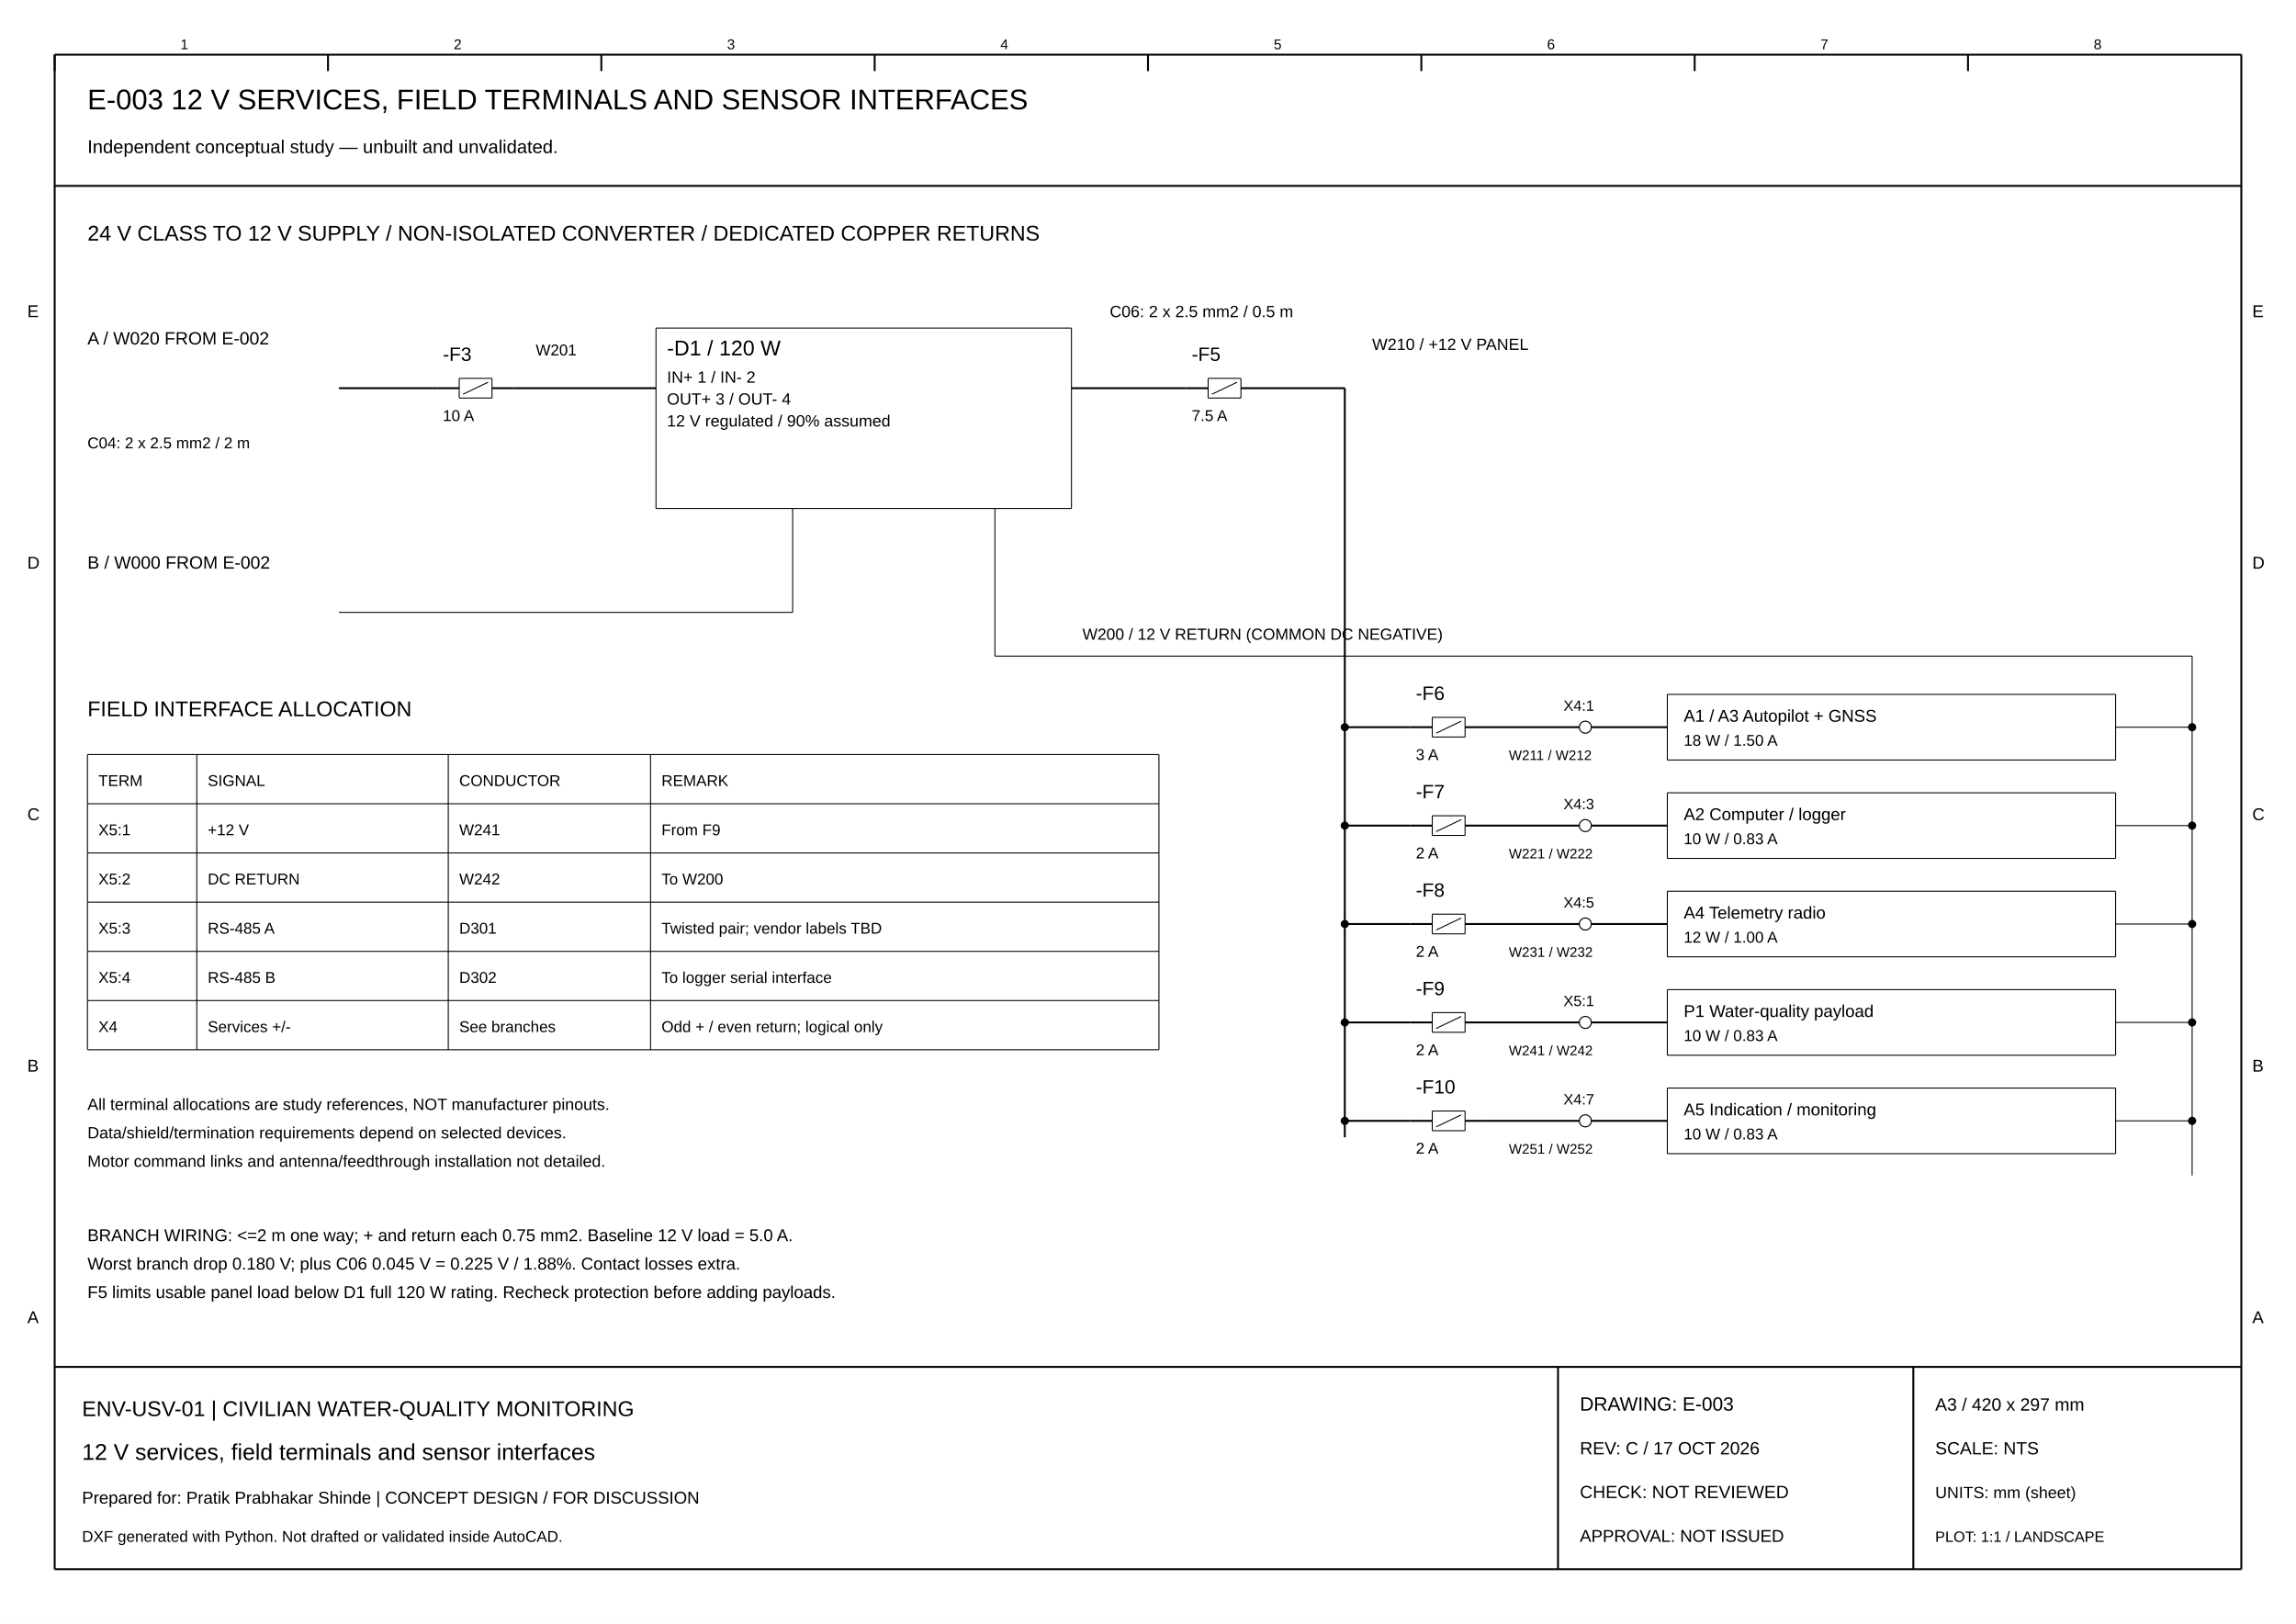
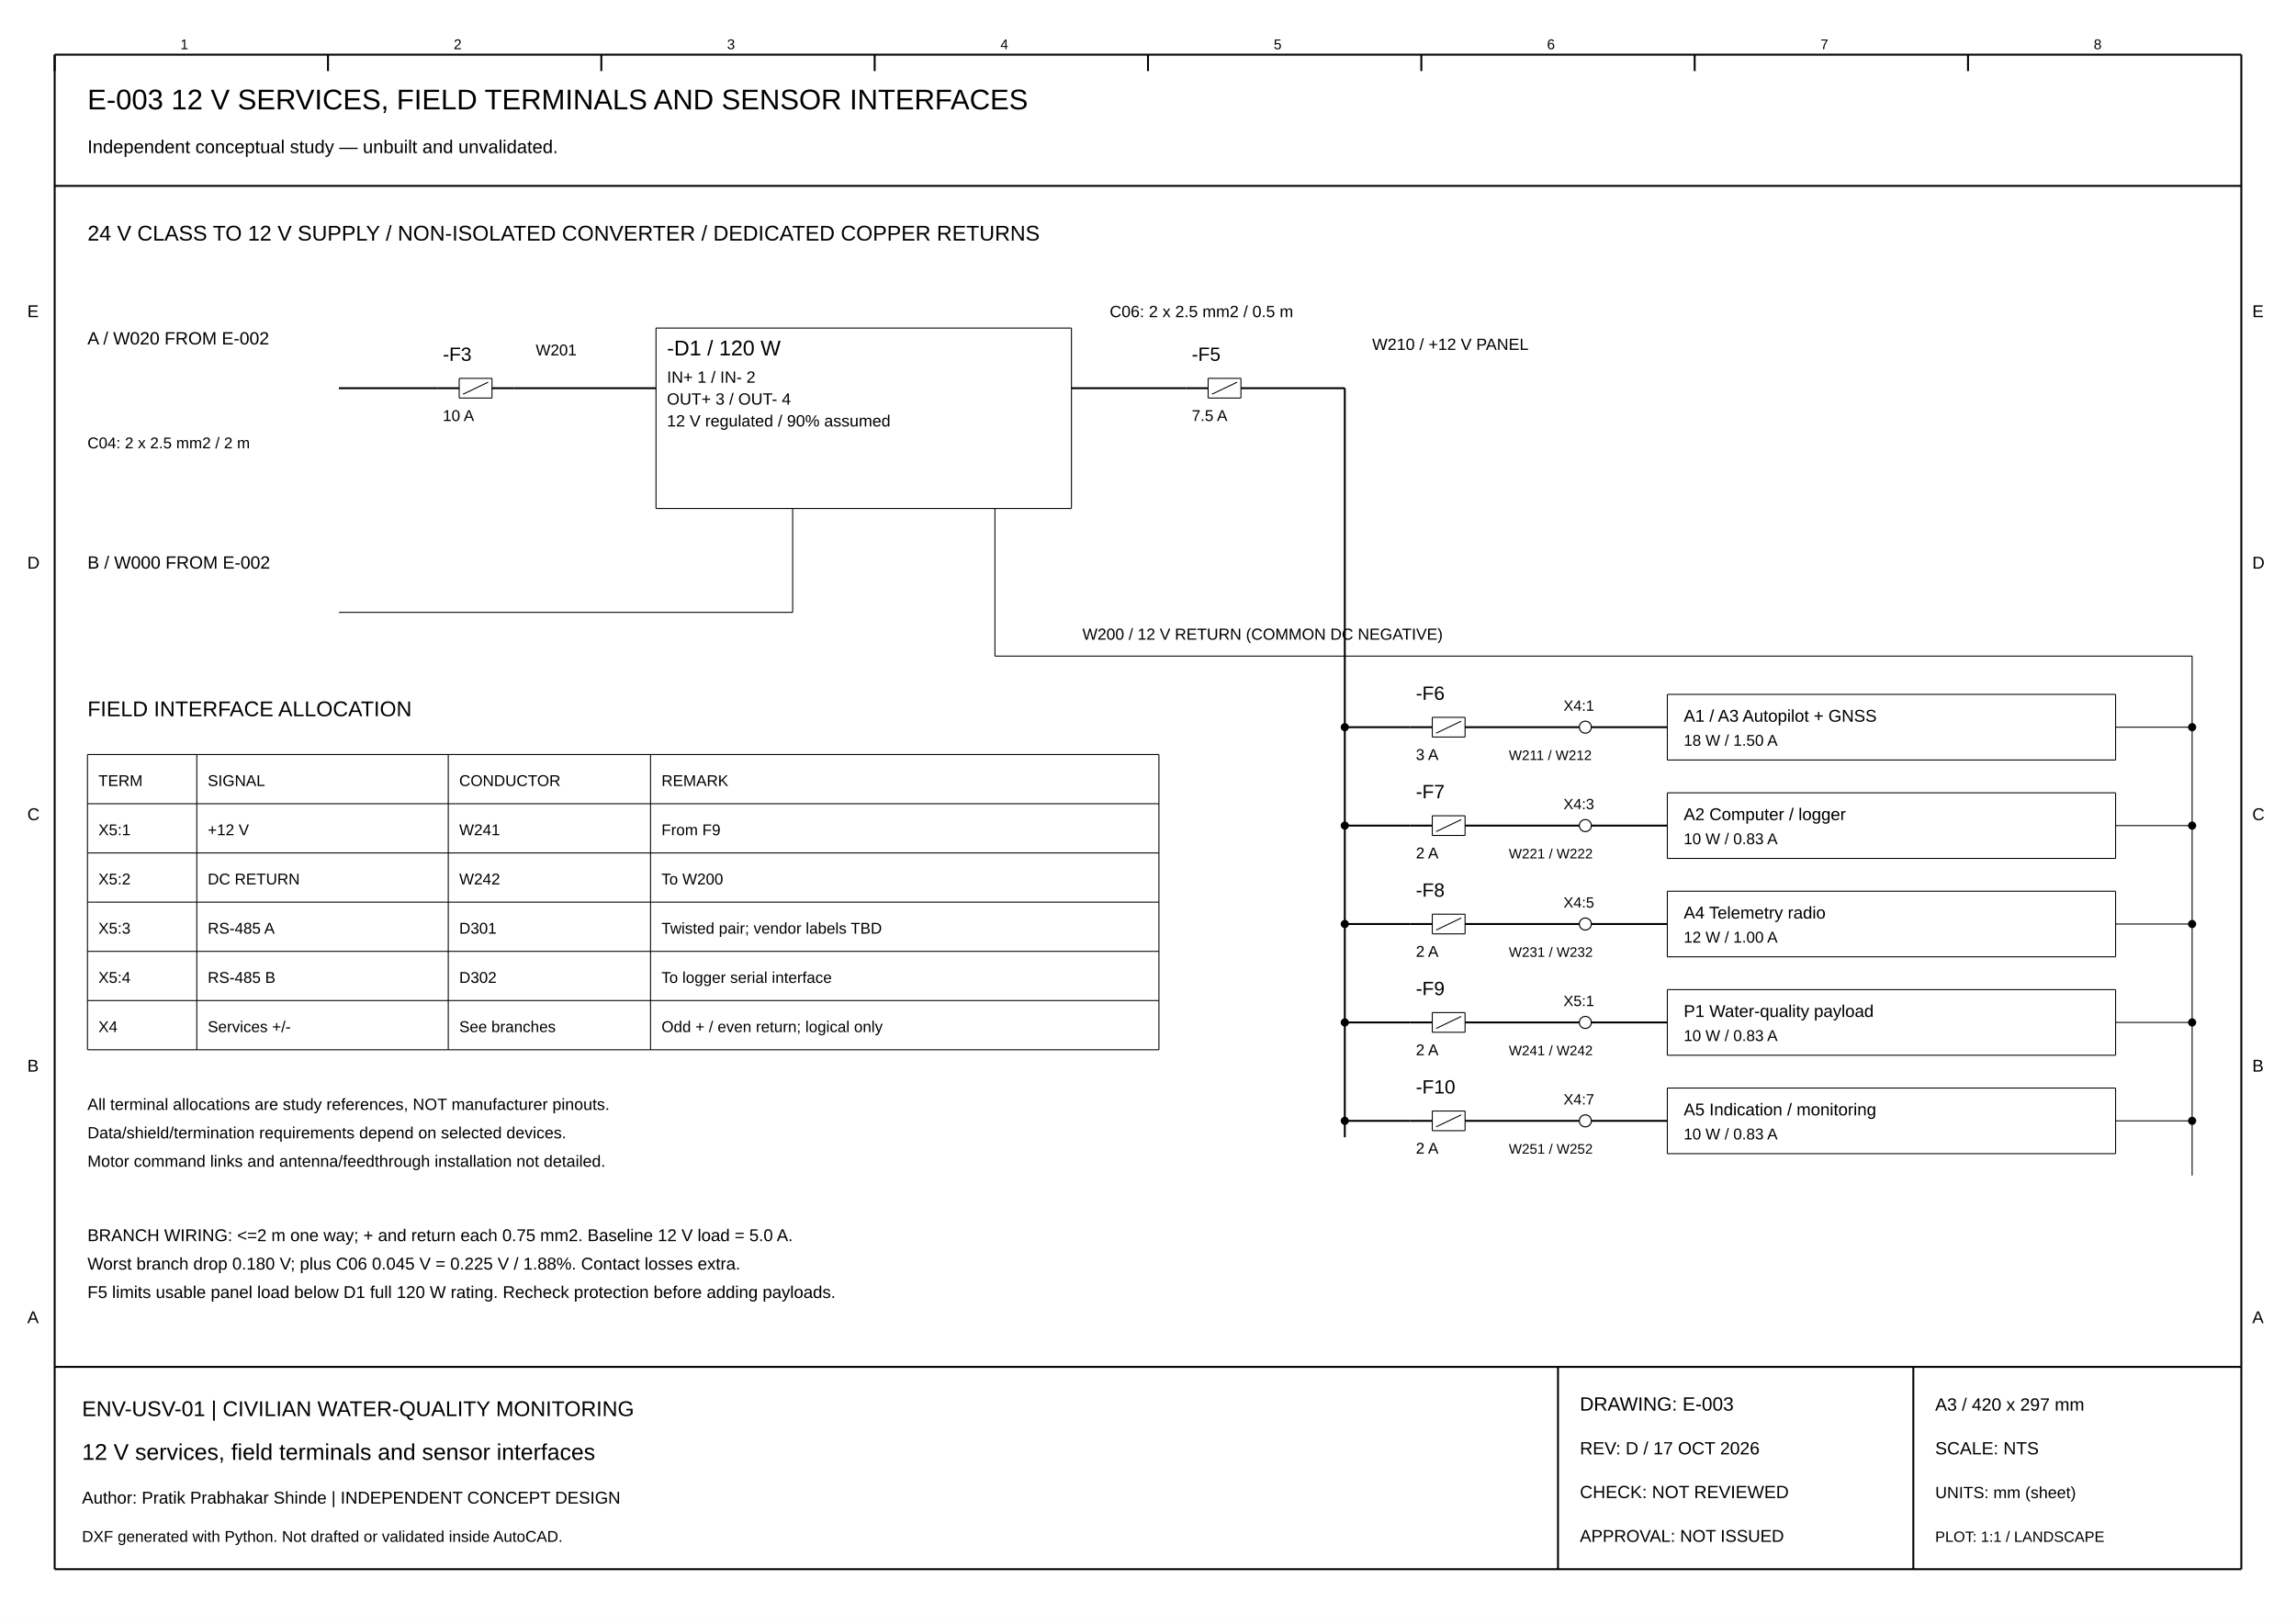
<svg xmlns="http://www.w3.org/2000/svg" viewBox="0 0 420 297" width="1680" height="1188">
  <rect width="420" height="297" fill="white" />
  <line x1="10" y1="287" x2="410" y2="287" stroke="black" stroke-width="0.35" />
  <line x1="410" y1="287" x2="410" y2="10" stroke="black" stroke-width="0.35" />
  <line x1="410" y1="10" x2="10" y2="10" stroke="black" stroke-width="0.35" />
  <line x1="10" y1="10" x2="10" y2="287" stroke="black" stroke-width="0.35" />
  <line x1="10" y1="13" x2="10" y2="10" stroke="black" stroke-width="0.35" />
  <text x="33" y="9" font-family="Arial,Helvetica,sans-serif" font-size="2.6">1</text>
  <line x1="60" y1="13" x2="60" y2="10" stroke="black" stroke-width="0.35" />
  <text x="83" y="9" font-family="Arial,Helvetica,sans-serif" font-size="2.6">2</text>
  <line x1="110" y1="13" x2="110" y2="10" stroke="black" stroke-width="0.35" />
  <text x="133" y="9" font-family="Arial,Helvetica,sans-serif" font-size="2.6">3</text>
  <line x1="160" y1="13" x2="160" y2="10" stroke="black" stroke-width="0.35" />
  <text x="183" y="9" font-family="Arial,Helvetica,sans-serif" font-size="2.6">4</text>
  <line x1="210" y1="13" x2="210" y2="10" stroke="black" stroke-width="0.35" />
  <text x="233" y="9" font-family="Arial,Helvetica,sans-serif" font-size="2.6">5</text>
  <line x1="260" y1="13" x2="260" y2="10" stroke="black" stroke-width="0.35" />
  <text x="283" y="9" font-family="Arial,Helvetica,sans-serif" font-size="2.6">6</text>
  <line x1="310" y1="13" x2="310" y2="10" stroke="black" stroke-width="0.35" />
  <text x="333" y="9" font-family="Arial,Helvetica,sans-serif" font-size="2.6">7</text>
  <line x1="360" y1="13" x2="360" y2="10" stroke="black" stroke-width="0.35" />
  <text x="383" y="9" font-family="Arial,Helvetica,sans-serif" font-size="2.6">8</text>
  <text x="5" y="242" font-family="Arial,Helvetica,sans-serif" font-size="3.12">A</text>
  <text x="412" y="242" font-family="Arial,Helvetica,sans-serif" font-size="3.12">A</text>
  <text x="5" y="196" font-family="Arial,Helvetica,sans-serif" font-size="3.12">B</text>
  <text x="412" y="196" font-family="Arial,Helvetica,sans-serif" font-size="3.12">B</text>
  <text x="5" y="150" font-family="Arial,Helvetica,sans-serif" font-size="3.12">C</text>
  <text x="412" y="150" font-family="Arial,Helvetica,sans-serif" font-size="3.12">C</text>
  <text x="5" y="104" font-family="Arial,Helvetica,sans-serif" font-size="3.12">D</text>
  <text x="412" y="104" font-family="Arial,Helvetica,sans-serif" font-size="3.12">D</text>
  <text x="5" y="58" font-family="Arial,Helvetica,sans-serif" font-size="3.12">E</text>
  <text x="412" y="58" font-family="Arial,Helvetica,sans-serif" font-size="3.12">E</text>
  <text x="16" y="20" font-family="Arial,Helvetica,sans-serif" font-size="5.2">E-003  12 V SERVICES, FIELD TERMINALS AND SENSOR INTERFACES</text>
  <text x="16" y="28" font-family="Arial,Helvetica,sans-serif" font-size="3.38">Independent conceptual study — unbuilt and unvalidated.</text>
  <line x1="10" y1="34" x2="410" y2="34" stroke="black" stroke-width="0.35" />
  <line x1="10" y1="250" x2="410" y2="250" stroke="black" stroke-width="0.35" />
  <text x="15" y="259" font-family="Arial,Helvetica,sans-serif" font-size="3.9">ENV-USV-01  |  CIVILIAN WATER-QUALITY MONITORING</text>
  <text x="15" y="267" font-family="Arial,Helvetica,sans-serif" font-size="4.16">12 V services, field terminals and sensor interfaces</text>
-   <text x="15" y="275" font-family="Arial,Helvetica,sans-serif" font-size="3.12">Prepared for: Pratik Prabhakar Shinde   |   CONCEPT DESIGN / FOR DISCUSSION</text>
+   <text x="15" y="275" font-family="Arial,Helvetica,sans-serif" font-size="3.12">Author: Pratik Prabhakar Shinde   |   INDEPENDENT CONCEPT DESIGN</text>
  <text x="15" y="282" font-family="Arial,Helvetica,sans-serif" font-size="2.86">DXF generated with Python. Not drafted or validated inside AutoCAD.</text>
  <line x1="285" y1="287" x2="285" y2="250" stroke="black" stroke-width="0.35" />
  <line x1="350" y1="287" x2="350" y2="250" stroke="black" stroke-width="0.35" />
  <text x="289" y="258" font-family="Arial,Helvetica,sans-serif" font-size="3.51">DRAWING: E-003</text>
-   <text x="289" y="266" font-family="Arial,Helvetica,sans-serif" font-size="3.25">REV: C / 17 OCT 2026</text>
+   <text x="289" y="266" font-family="Arial,Helvetica,sans-serif" font-size="3.25">REV: D / 17 OCT 2026</text>
  <text x="289" y="274" font-family="Arial,Helvetica,sans-serif" font-size="3.25">CHECK: NOT REVIEWED</text>
  <text x="289" y="282" font-family="Arial,Helvetica,sans-serif" font-size="3.12">APPROVAL: NOT ISSUED</text>
  <text x="354" y="258" font-family="Arial,Helvetica,sans-serif" font-size="3.25">A3 / 420 x 297 mm</text>
  <text x="354" y="266" font-family="Arial,Helvetica,sans-serif" font-size="3.25">SCALE: NTS</text>
  <text x="354" y="274" font-family="Arial,Helvetica,sans-serif" font-size="2.99">UNITS: mm (sheet)</text>
  <text x="354" y="282" font-family="Arial,Helvetica,sans-serif" font-size="2.73">PLOT: 1:1 / LANDSCAPE</text>
  <text x="16" y="44" font-family="Arial,Helvetica,sans-serif" font-size="3.9">24 V CLASS TO 12 V SUPPLY / NON-ISOLATED CONVERTER / DEDICATED COPPER RETURNS</text>
  <text x="16" y="63" font-family="Arial,Helvetica,sans-serif" font-size="3.25">A / W020 FROM E-002</text>
  <line x1="62" y1="71" x2="80" y2="71" stroke="black" stroke-width="0.35" />
  <line x1="80" y1="71" x2="84" y2="71" stroke="black" stroke-width="0.35" />
  <line x1="84" y1="72.8" x2="90" y2="72.8" stroke="black" stroke-width="0.18" />
  <line x1="90" y1="72.8" x2="90" y2="69.2" stroke="black" stroke-width="0.18" />
  <line x1="90" y1="69.2" x2="84" y2="69.2" stroke="black" stroke-width="0.18" />
  <line x1="84" y1="69.2" x2="84" y2="72.8" stroke="black" stroke-width="0.18" />
  <line x1="84.7" y1="72.1" x2="89.3" y2="69.9" stroke="black" stroke-width="0.18" />
  <line x1="90" y1="71" x2="94" y2="71" stroke="black" stroke-width="0.35" />
  <text x="81" y="66" font-family="Arial,Helvetica,sans-serif" font-size="3.51">-F3</text>
  <text x="81" y="77" font-family="Arial,Helvetica,sans-serif" font-size="2.86">10 A</text>
  <line x1="94" y1="71" x2="120" y2="71" stroke="black" stroke-width="0.35" />
  <text x="98" y="65" font-family="Arial,Helvetica,sans-serif" font-size="2.86">W201</text>
  <line x1="120" y1="93" x2="196" y2="93" stroke="black" stroke-width="0.18" />
  <line x1="196" y1="93" x2="196" y2="60" stroke="black" stroke-width="0.18" />
  <line x1="196" y1="60" x2="120" y2="60" stroke="black" stroke-width="0.18" />
  <line x1="120" y1="60" x2="120" y2="93" stroke="black" stroke-width="0.18" />
  <text x="122" y="65" font-family="Arial,Helvetica,sans-serif" font-size="3.9">-D1 / 120 W</text>
  <text x="122" y="70" font-family="Arial,Helvetica,sans-serif" font-size="2.99">IN+ 1 / IN- 2</text>
  <text x="122" y="74" font-family="Arial,Helvetica,sans-serif" font-size="2.99">OUT+ 3 / OUT- 4</text>
  <text x="122" y="78" font-family="Arial,Helvetica,sans-serif" font-size="2.99">12 V regulated / 90% assumed</text>
  <line x1="196" y1="71" x2="217" y2="71" stroke="black" stroke-width="0.35" />
  <line x1="217" y1="71" x2="221" y2="71" stroke="black" stroke-width="0.35" />
  <line x1="221" y1="72.8" x2="227" y2="72.8" stroke="black" stroke-width="0.18" />
  <line x1="227" y1="72.8" x2="227" y2="69.2" stroke="black" stroke-width="0.18" />
  <line x1="227" y1="69.2" x2="221" y2="69.2" stroke="black" stroke-width="0.18" />
  <line x1="221" y1="69.2" x2="221" y2="72.8" stroke="black" stroke-width="0.18" />
  <line x1="221.7" y1="72.1" x2="226.3" y2="69.9" stroke="black" stroke-width="0.18" />
  <line x1="227" y1="71" x2="231" y2="71" stroke="black" stroke-width="0.35" />
  <text x="218" y="66" font-family="Arial,Helvetica,sans-serif" font-size="3.51">-F5</text>
  <text x="218" y="77" font-family="Arial,Helvetica,sans-serif" font-size="2.86">7.5 A</text>
  <line x1="231" y1="71" x2="246" y2="71" stroke="black" stroke-width="0.35" />
  <text x="203" y="58" font-family="Arial,Helvetica,sans-serif" font-size="2.99">C06: 2 x 2.5 mm2 / 0.5 m</text>
  <line x1="246" y1="71" x2="246" y2="208" stroke="black" stroke-width="0.35" />
  <text x="251" y="64" font-family="Arial,Helvetica,sans-serif" font-size="2.99">W210 / +12 V PANEL</text>
  <text x="16" y="104" font-family="Arial,Helvetica,sans-serif" font-size="3.25">B / W000 FROM E-002</text>
  <line x1="62" y1="112" x2="145" y2="112" stroke="black" stroke-width="0.18" />
  <line x1="145" y1="112" x2="145" y2="93" stroke="black" stroke-width="0.18" />
  <line x1="182" y1="93" x2="182" y2="120" stroke="black" stroke-width="0.18" />
  <line x1="182" y1="120" x2="401" y2="120" stroke="black" stroke-width="0.18" />
  <line x1="401" y1="120" x2="401" y2="215" stroke="black" stroke-width="0.18" />
  <text x="198" y="117" font-family="Arial,Helvetica,sans-serif" font-size="2.925">W200 / 12 V RETURN (COMMON DC NEGATIVE)</text>
  <text x="16" y="82" font-family="Arial,Helvetica,sans-serif" font-size="2.86">C04: 2 x 2.5 mm2 / 2 m</text>
  <circle cx="246" cy="133" r="0.65" fill="black" stroke="black" stroke-width=".2" />
  <line x1="246" y1="133" x2="258" y2="133" stroke="black" stroke-width="0.35" />
  <line x1="258" y1="133" x2="262" y2="133" stroke="black" stroke-width="0.35" />
  <line x1="262" y1="134.8" x2="268" y2="134.8" stroke="black" stroke-width="0.18" />
  <line x1="268" y1="134.8" x2="268" y2="131.2" stroke="black" stroke-width="0.18" />
  <line x1="268" y1="131.2" x2="262" y2="131.2" stroke="black" stroke-width="0.18" />
  <line x1="262" y1="131.2" x2="262" y2="134.8" stroke="black" stroke-width="0.18" />
  <line x1="262.7" y1="134.1" x2="267.3" y2="131.9" stroke="black" stroke-width="0.18" />
  <line x1="268" y1="133" x2="272" y2="133" stroke="black" stroke-width="0.35" />
  <text x="259" y="128" font-family="Arial,Helvetica,sans-serif" font-size="3.51">-F6</text>
  <text x="259" y="139" font-family="Arial,Helvetica,sans-serif" font-size="2.86">3 A</text>
  <line x1="272" y1="133" x2="305" y2="133" stroke="black" stroke-width="0.35" />
  <circle cx="290" cy="133" r="1.1" fill="white" stroke="black" stroke-width=".2" />
  <text x="286" y="130" font-family="Arial,Helvetica,sans-serif" font-size="2.73">X4:1</text>
  <text x="276" y="139" font-family="Arial,Helvetica,sans-serif" font-size="2.535">W211 / W212</text>
  <line x1="305" y1="139" x2="387" y2="139" stroke="black" stroke-width="0.18" />
  <line x1="387" y1="139" x2="387" y2="127" stroke="black" stroke-width="0.18" />
  <line x1="387" y1="127" x2="305" y2="127" stroke="black" stroke-width="0.18" />
  <line x1="305" y1="127" x2="305" y2="139" stroke="black" stroke-width="0.18" />
  <text x="308" y="132" font-family="Arial,Helvetica,sans-serif" font-size="3.12">A1 / A3  Autopilot + GNSS</text>
  <text x="308" y="136.4" font-family="Arial,Helvetica,sans-serif" font-size="2.86">18 W / 1.50 A</text>
  <line x1="387" y1="133" x2="401" y2="133" stroke="black" stroke-width="0.18" />
  <circle cx="401" cy="133" r="0.65" fill="black" stroke="black" stroke-width=".2" />
  <circle cx="246" cy="151" r="0.65" fill="black" stroke="black" stroke-width=".2" />
  <line x1="246" y1="151" x2="258" y2="151" stroke="black" stroke-width="0.35" />
  <line x1="258" y1="151" x2="262" y2="151" stroke="black" stroke-width="0.35" />
  <line x1="262" y1="152.8" x2="268" y2="152.8" stroke="black" stroke-width="0.18" />
  <line x1="268" y1="152.8" x2="268" y2="149.2" stroke="black" stroke-width="0.18" />
  <line x1="268" y1="149.2" x2="262" y2="149.2" stroke="black" stroke-width="0.18" />
  <line x1="262" y1="149.2" x2="262" y2="152.8" stroke="black" stroke-width="0.18" />
  <line x1="262.7" y1="152.1" x2="267.3" y2="149.9" stroke="black" stroke-width="0.18" />
  <line x1="268" y1="151" x2="272" y2="151" stroke="black" stroke-width="0.35" />
  <text x="259" y="146" font-family="Arial,Helvetica,sans-serif" font-size="3.51">-F7</text>
  <text x="259" y="157" font-family="Arial,Helvetica,sans-serif" font-size="2.86">2 A</text>
  <line x1="272" y1="151" x2="305" y2="151" stroke="black" stroke-width="0.35" />
  <circle cx="290" cy="151" r="1.1" fill="white" stroke="black" stroke-width=".2" />
  <text x="286" y="148" font-family="Arial,Helvetica,sans-serif" font-size="2.73">X4:3</text>
  <text x="276" y="157" font-family="Arial,Helvetica,sans-serif" font-size="2.535">W221 / W222</text>
  <line x1="305" y1="157" x2="387" y2="157" stroke="black" stroke-width="0.18" />
  <line x1="387" y1="157" x2="387" y2="145" stroke="black" stroke-width="0.18" />
  <line x1="387" y1="145" x2="305" y2="145" stroke="black" stroke-width="0.18" />
  <line x1="305" y1="145" x2="305" y2="157" stroke="black" stroke-width="0.18" />
  <text x="308" y="150" font-family="Arial,Helvetica,sans-serif" font-size="3.12">A2  Computer / logger</text>
  <text x="308" y="154.4" font-family="Arial,Helvetica,sans-serif" font-size="2.86">10 W / 0.83 A</text>
  <line x1="387" y1="151" x2="401" y2="151" stroke="black" stroke-width="0.18" />
  <circle cx="401" cy="151" r="0.65" fill="black" stroke="black" stroke-width=".2" />
  <circle cx="246" cy="169" r="0.65" fill="black" stroke="black" stroke-width=".2" />
  <line x1="246" y1="169" x2="258" y2="169" stroke="black" stroke-width="0.35" />
  <line x1="258" y1="169" x2="262" y2="169" stroke="black" stroke-width="0.35" />
  <line x1="262" y1="170.8" x2="268" y2="170.8" stroke="black" stroke-width="0.18" />
  <line x1="268" y1="170.8" x2="268" y2="167.2" stroke="black" stroke-width="0.18" />
  <line x1="268" y1="167.2" x2="262" y2="167.2" stroke="black" stroke-width="0.18" />
  <line x1="262" y1="167.2" x2="262" y2="170.8" stroke="black" stroke-width="0.18" />
  <line x1="262.7" y1="170.1" x2="267.3" y2="167.9" stroke="black" stroke-width="0.18" />
  <line x1="268" y1="169" x2="272" y2="169" stroke="black" stroke-width="0.35" />
  <text x="259" y="164" font-family="Arial,Helvetica,sans-serif" font-size="3.51">-F8</text>
  <text x="259" y="175" font-family="Arial,Helvetica,sans-serif" font-size="2.86">2 A</text>
  <line x1="272" y1="169" x2="305" y2="169" stroke="black" stroke-width="0.35" />
  <circle cx="290" cy="169" r="1.1" fill="white" stroke="black" stroke-width=".2" />
  <text x="286" y="166" font-family="Arial,Helvetica,sans-serif" font-size="2.73">X4:5</text>
  <text x="276" y="175" font-family="Arial,Helvetica,sans-serif" font-size="2.535">W231 / W232</text>
  <line x1="305" y1="175" x2="387" y2="175" stroke="black" stroke-width="0.18" />
  <line x1="387" y1="175" x2="387" y2="163" stroke="black" stroke-width="0.18" />
  <line x1="387" y1="163" x2="305" y2="163" stroke="black" stroke-width="0.18" />
  <line x1="305" y1="163" x2="305" y2="175" stroke="black" stroke-width="0.18" />
  <text x="308" y="168" font-family="Arial,Helvetica,sans-serif" font-size="3.12">A4  Telemetry radio</text>
  <text x="308" y="172.4" font-family="Arial,Helvetica,sans-serif" font-size="2.86">12 W / 1.00 A</text>
  <line x1="387" y1="169" x2="401" y2="169" stroke="black" stroke-width="0.18" />
  <circle cx="401" cy="169" r="0.65" fill="black" stroke="black" stroke-width=".2" />
  <circle cx="246" cy="187" r="0.65" fill="black" stroke="black" stroke-width=".2" />
  <line x1="246" y1="187" x2="258" y2="187" stroke="black" stroke-width="0.35" />
  <line x1="258" y1="187" x2="262" y2="187" stroke="black" stroke-width="0.35" />
  <line x1="262" y1="188.8" x2="268" y2="188.8" stroke="black" stroke-width="0.18" />
  <line x1="268" y1="188.8" x2="268" y2="185.2" stroke="black" stroke-width="0.18" />
  <line x1="268" y1="185.2" x2="262" y2="185.2" stroke="black" stroke-width="0.18" />
  <line x1="262" y1="185.2" x2="262" y2="188.8" stroke="black" stroke-width="0.18" />
  <line x1="262.7" y1="188.1" x2="267.3" y2="185.9" stroke="black" stroke-width="0.18" />
  <line x1="268" y1="187" x2="272" y2="187" stroke="black" stroke-width="0.35" />
  <text x="259" y="182" font-family="Arial,Helvetica,sans-serif" font-size="3.51">-F9</text>
  <text x="259" y="193" font-family="Arial,Helvetica,sans-serif" font-size="2.86">2 A</text>
  <line x1="272" y1="187" x2="305" y2="187" stroke="black" stroke-width="0.35" />
  <circle cx="290" cy="187" r="1.1" fill="white" stroke="black" stroke-width=".2" />
  <text x="286" y="184" font-family="Arial,Helvetica,sans-serif" font-size="2.73">X5:1</text>
  <text x="276" y="193" font-family="Arial,Helvetica,sans-serif" font-size="2.535">W241 / W242</text>
  <line x1="305" y1="193" x2="387" y2="193" stroke="black" stroke-width="0.18" />
  <line x1="387" y1="193" x2="387" y2="181" stroke="black" stroke-width="0.18" />
  <line x1="387" y1="181" x2="305" y2="181" stroke="black" stroke-width="0.18" />
  <line x1="305" y1="181" x2="305" y2="193" stroke="black" stroke-width="0.18" />
  <text x="308" y="186" font-family="Arial,Helvetica,sans-serif" font-size="3.12">P1  Water-quality payload</text>
  <text x="308" y="190.4" font-family="Arial,Helvetica,sans-serif" font-size="2.86">10 W / 0.83 A</text>
  <line x1="387" y1="187" x2="401" y2="187" stroke="black" stroke-width="0.18" />
  <circle cx="401" cy="187" r="0.65" fill="black" stroke="black" stroke-width=".2" />
  <circle cx="246" cy="205" r="0.65" fill="black" stroke="black" stroke-width=".2" />
  <line x1="246" y1="205" x2="258" y2="205" stroke="black" stroke-width="0.35" />
  <line x1="258" y1="205" x2="262" y2="205" stroke="black" stroke-width="0.35" />
  <line x1="262" y1="206.8" x2="268" y2="206.8" stroke="black" stroke-width="0.18" />
  <line x1="268" y1="206.8" x2="268" y2="203.2" stroke="black" stroke-width="0.18" />
  <line x1="268" y1="203.2" x2="262" y2="203.2" stroke="black" stroke-width="0.18" />
  <line x1="262" y1="203.2" x2="262" y2="206.8" stroke="black" stroke-width="0.18" />
  <line x1="262.7" y1="206.1" x2="267.3" y2="203.9" stroke="black" stroke-width="0.18" />
  <line x1="268" y1="205" x2="272" y2="205" stroke="black" stroke-width="0.35" />
  <text x="259" y="200" font-family="Arial,Helvetica,sans-serif" font-size="3.51">-F10</text>
  <text x="259" y="211" font-family="Arial,Helvetica,sans-serif" font-size="2.86">2 A</text>
  <line x1="272" y1="205" x2="305" y2="205" stroke="black" stroke-width="0.35" />
  <circle cx="290" cy="205" r="1.1" fill="white" stroke="black" stroke-width=".2" />
  <text x="286" y="202" font-family="Arial,Helvetica,sans-serif" font-size="2.73">X4:7</text>
  <text x="276" y="211" font-family="Arial,Helvetica,sans-serif" font-size="2.535">W251 / W252</text>
  <line x1="305" y1="211" x2="387" y2="211" stroke="black" stroke-width="0.18" />
  <line x1="387" y1="211" x2="387" y2="199" stroke="black" stroke-width="0.18" />
  <line x1="387" y1="199" x2="305" y2="199" stroke="black" stroke-width="0.18" />
  <line x1="305" y1="199" x2="305" y2="211" stroke="black" stroke-width="0.18" />
  <text x="308" y="204" font-family="Arial,Helvetica,sans-serif" font-size="3.12">A5  Indication / monitoring</text>
  <text x="308" y="208.4" font-family="Arial,Helvetica,sans-serif" font-size="2.86">10 W / 0.83 A</text>
  <line x1="387" y1="205" x2="401" y2="205" stroke="black" stroke-width="0.18" />
  <circle cx="401" cy="205" r="0.65" fill="black" stroke="black" stroke-width=".2" />
  <text x="16" y="131" font-family="Arial,Helvetica,sans-serif" font-size="3.9">FIELD INTERFACE ALLOCATION</text>
  <line x1="16" y1="192" x2="212" y2="192" stroke="black" stroke-width="0.18" />
  <line x1="212" y1="192" x2="212" y2="138" stroke="black" stroke-width="0.18" />
  <line x1="212" y1="138" x2="16" y2="138" stroke="black" stroke-width="0.18" />
  <line x1="16" y1="138" x2="16" y2="192" stroke="black" stroke-width="0.18" />
  <line x1="36" y1="192" x2="36" y2="138" stroke="black" stroke-width="0.18" />
  <line x1="82" y1="192" x2="82" y2="138" stroke="black" stroke-width="0.18" />
  <line x1="119" y1="192" x2="119" y2="138" stroke="black" stroke-width="0.18" />
  <line x1="16" y1="147" x2="212" y2="147" stroke="black" stroke-width="0.18" />
  <line x1="16" y1="156" x2="212" y2="156" stroke="black" stroke-width="0.18" />
  <line x1="16" y1="165" x2="212" y2="165" stroke="black" stroke-width="0.18" />
  <line x1="16" y1="174" x2="212" y2="174" stroke="black" stroke-width="0.18" />
  <line x1="16" y1="183" x2="212" y2="183" stroke="black" stroke-width="0.18" />
  <text x="18" y="143.76" font-family="Arial,Helvetica,sans-serif" font-size="2.86">TERM</text>
  <text x="38" y="143.76" font-family="Arial,Helvetica,sans-serif" font-size="2.86">SIGNAL</text>
  <text x="84" y="143.76" font-family="Arial,Helvetica,sans-serif" font-size="2.86">CONDUCTOR</text>
  <text x="121" y="143.76" font-family="Arial,Helvetica,sans-serif" font-size="2.86">REMARK</text>
  <text x="18" y="152.76" font-family="Arial,Helvetica,sans-serif" font-size="2.86">X5:1</text>
  <text x="38" y="152.76" font-family="Arial,Helvetica,sans-serif" font-size="2.86">+12 V</text>
  <text x="84" y="152.76" font-family="Arial,Helvetica,sans-serif" font-size="2.86">W241</text>
  <text x="121" y="152.76" font-family="Arial,Helvetica,sans-serif" font-size="2.86">From F9</text>
  <text x="18" y="161.76" font-family="Arial,Helvetica,sans-serif" font-size="2.86">X5:2</text>
  <text x="38" y="161.76" font-family="Arial,Helvetica,sans-serif" font-size="2.86">DC RETURN</text>
  <text x="84" y="161.76" font-family="Arial,Helvetica,sans-serif" font-size="2.86">W242</text>
  <text x="121" y="161.76" font-family="Arial,Helvetica,sans-serif" font-size="2.86">To W200</text>
  <text x="18" y="170.76" font-family="Arial,Helvetica,sans-serif" font-size="2.86">X5:3</text>
  <text x="38" y="170.76" font-family="Arial,Helvetica,sans-serif" font-size="2.86">RS-485 A</text>
  <text x="84" y="170.76" font-family="Arial,Helvetica,sans-serif" font-size="2.86">D301</text>
  <text x="121" y="170.76" font-family="Arial,Helvetica,sans-serif" font-size="2.86">Twisted pair; vendor labels TBD</text>
  <text x="18" y="179.76" font-family="Arial,Helvetica,sans-serif" font-size="2.86">X5:4</text>
  <text x="38" y="179.76" font-family="Arial,Helvetica,sans-serif" font-size="2.86">RS-485 B</text>
  <text x="84" y="179.76" font-family="Arial,Helvetica,sans-serif" font-size="2.86">D302</text>
  <text x="121" y="179.76" font-family="Arial,Helvetica,sans-serif" font-size="2.86">To logger serial interface</text>
  <text x="18" y="188.76" font-family="Arial,Helvetica,sans-serif" font-size="2.86">X4</text>
  <text x="38" y="188.76" font-family="Arial,Helvetica,sans-serif" font-size="2.86">Services +/-</text>
  <text x="84" y="188.76" font-family="Arial,Helvetica,sans-serif" font-size="2.86">See branches</text>
  <text x="121" y="188.76" font-family="Arial,Helvetica,sans-serif" font-size="2.86">Odd + / even return; logical only</text>
  <text x="16" y="203.0" font-family="Arial,Helvetica,sans-serif" font-size="2.99">All terminal allocations are study references, NOT manufacturer pinouts.</text>
  <text x="16" y="208.2" font-family="Arial,Helvetica,sans-serif" font-size="2.99">Data/shield/termination requirements depend on selected devices.</text>
  <text x="16" y="213.4" font-family="Arial,Helvetica,sans-serif" font-size="2.99">Motor command links and antenna/feedthrough installation not detailed.</text>
  <text x="16" y="227.0" font-family="Arial,Helvetica,sans-serif" font-size="3.12">BRANCH WIRING: &lt;=2 m one way; + and return each 0.75 mm2. Baseline 12 V load = 5.0 A.</text>
  <text x="16" y="232.2" font-family="Arial,Helvetica,sans-serif" font-size="3.12">Worst branch drop 0.180 V; plus C06 0.045 V = 0.225 V / 1.88%. Contact losses extra.</text>
  <text x="16" y="237.4" font-family="Arial,Helvetica,sans-serif" font-size="3.12">F5 limits usable panel load below D1 full 120 W rating. Recheck protection before adding payloads.</text>
</svg>
